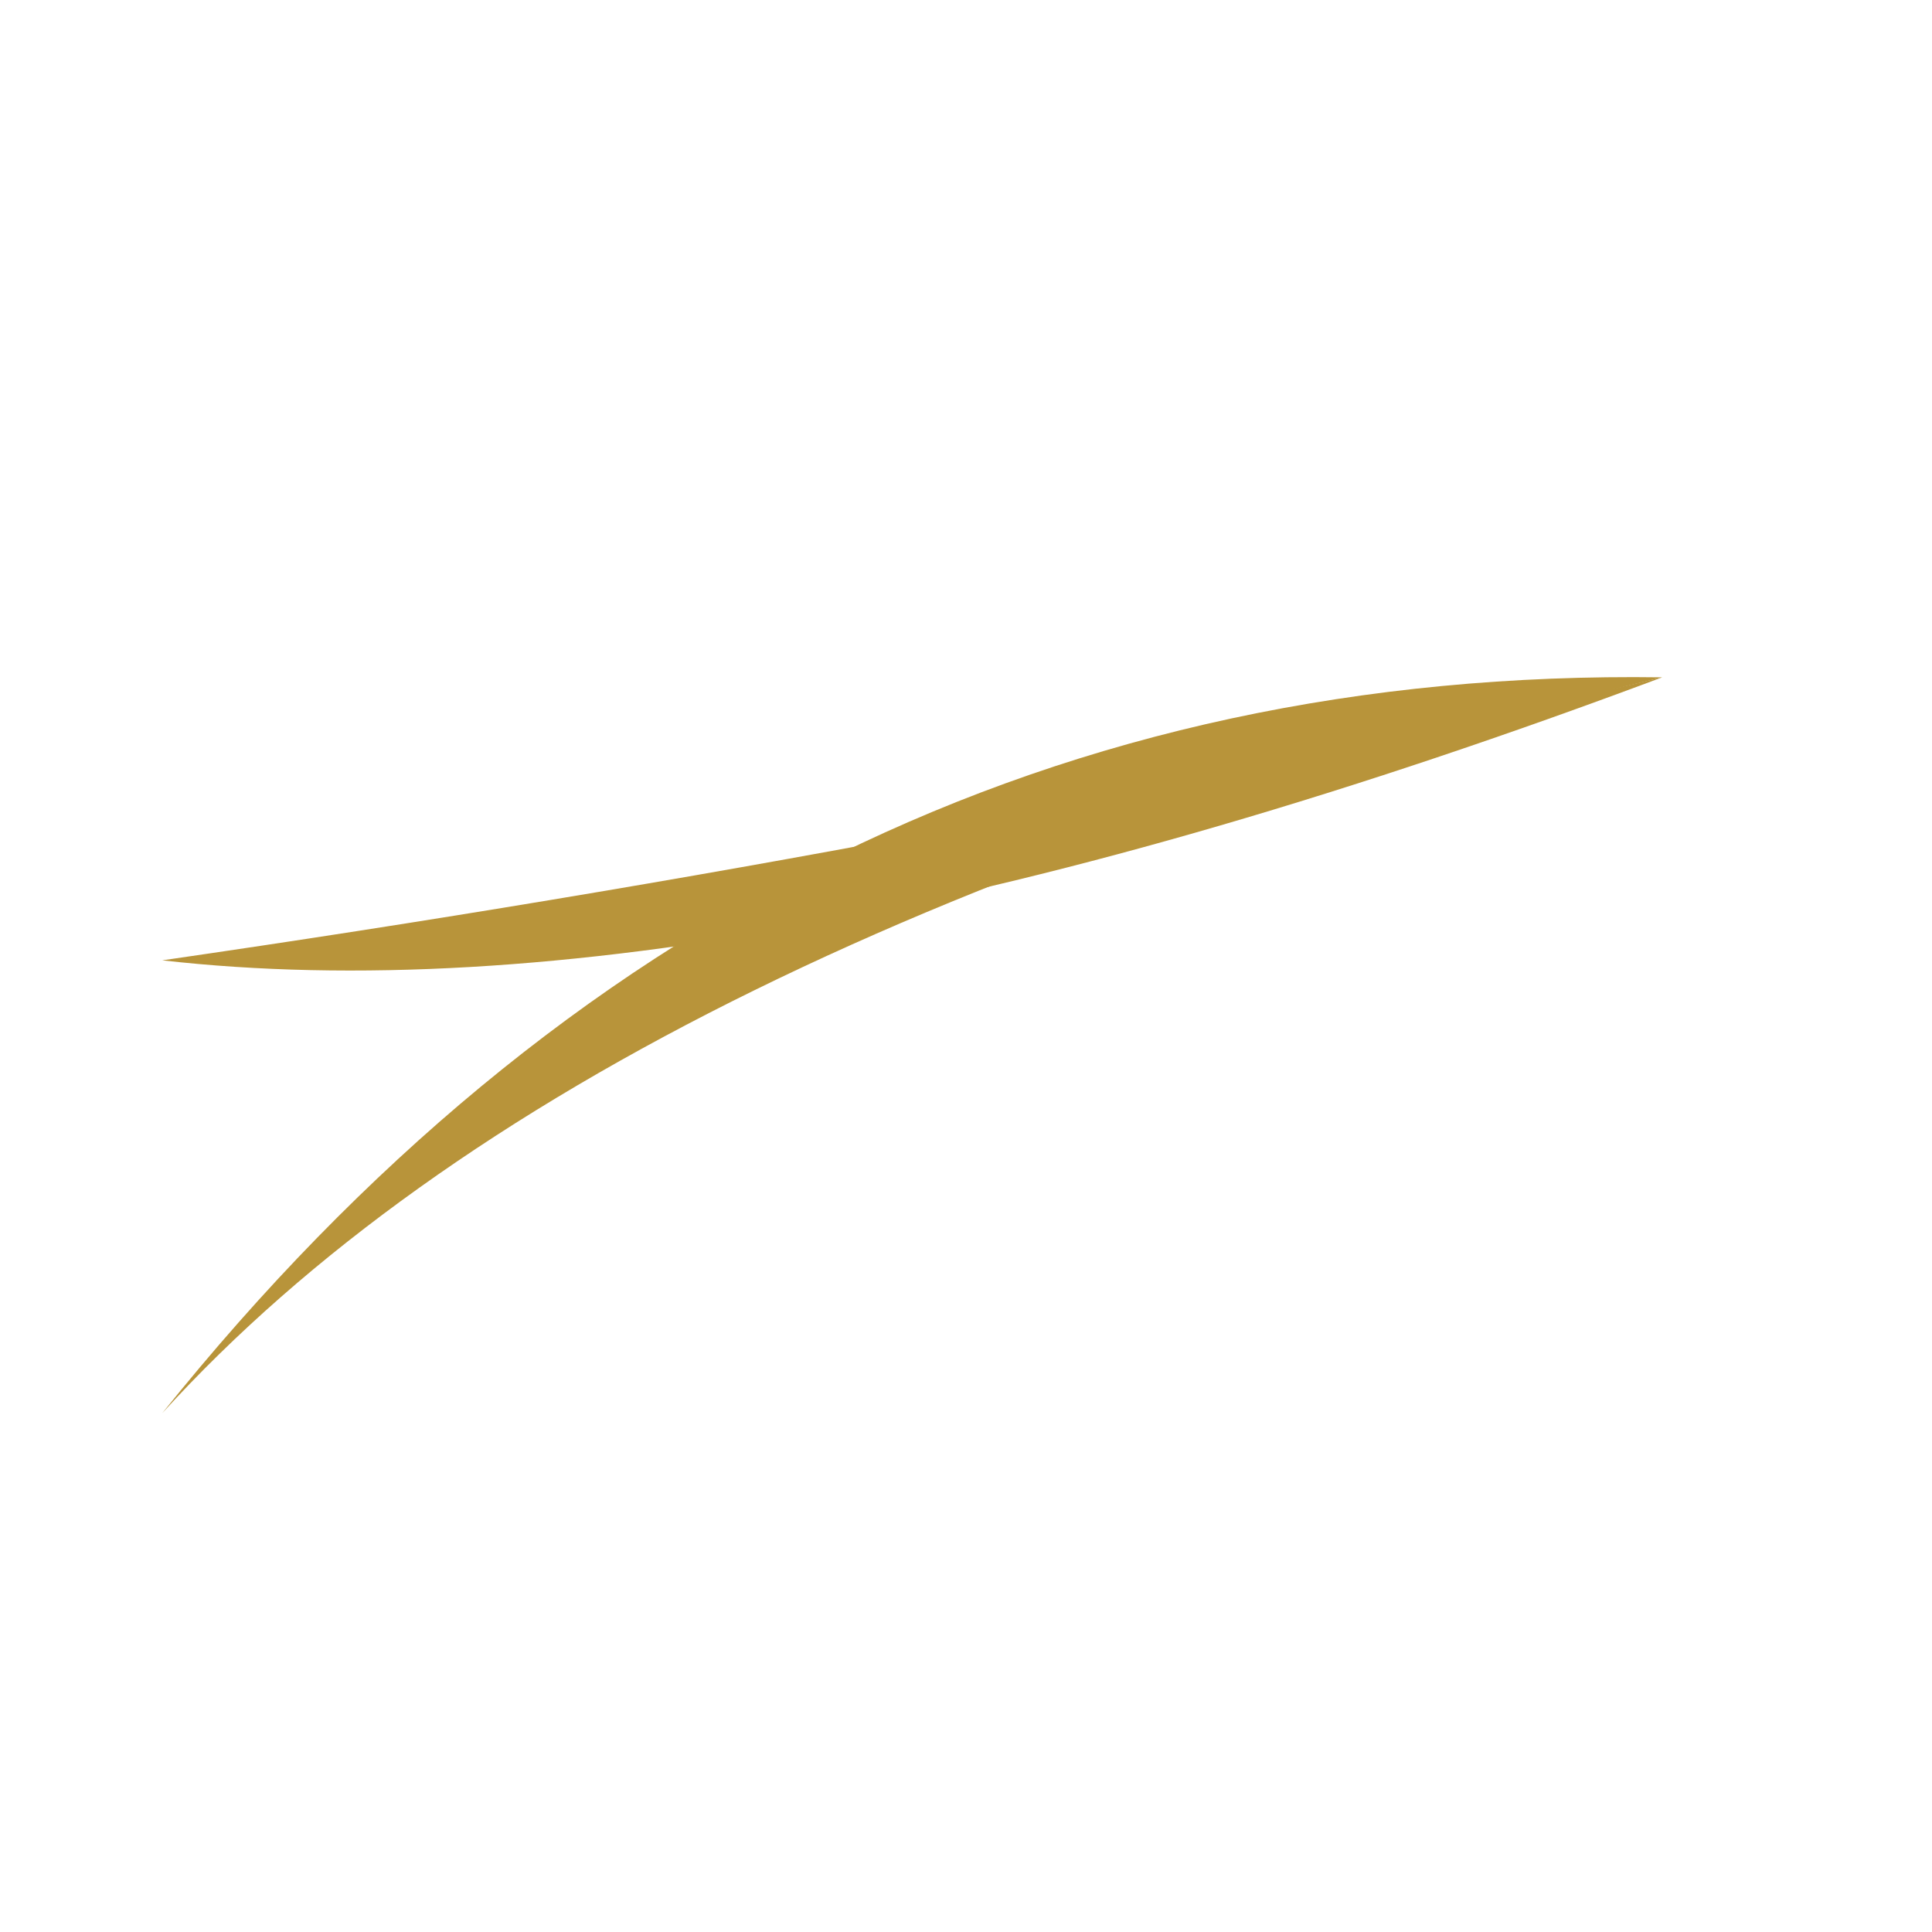
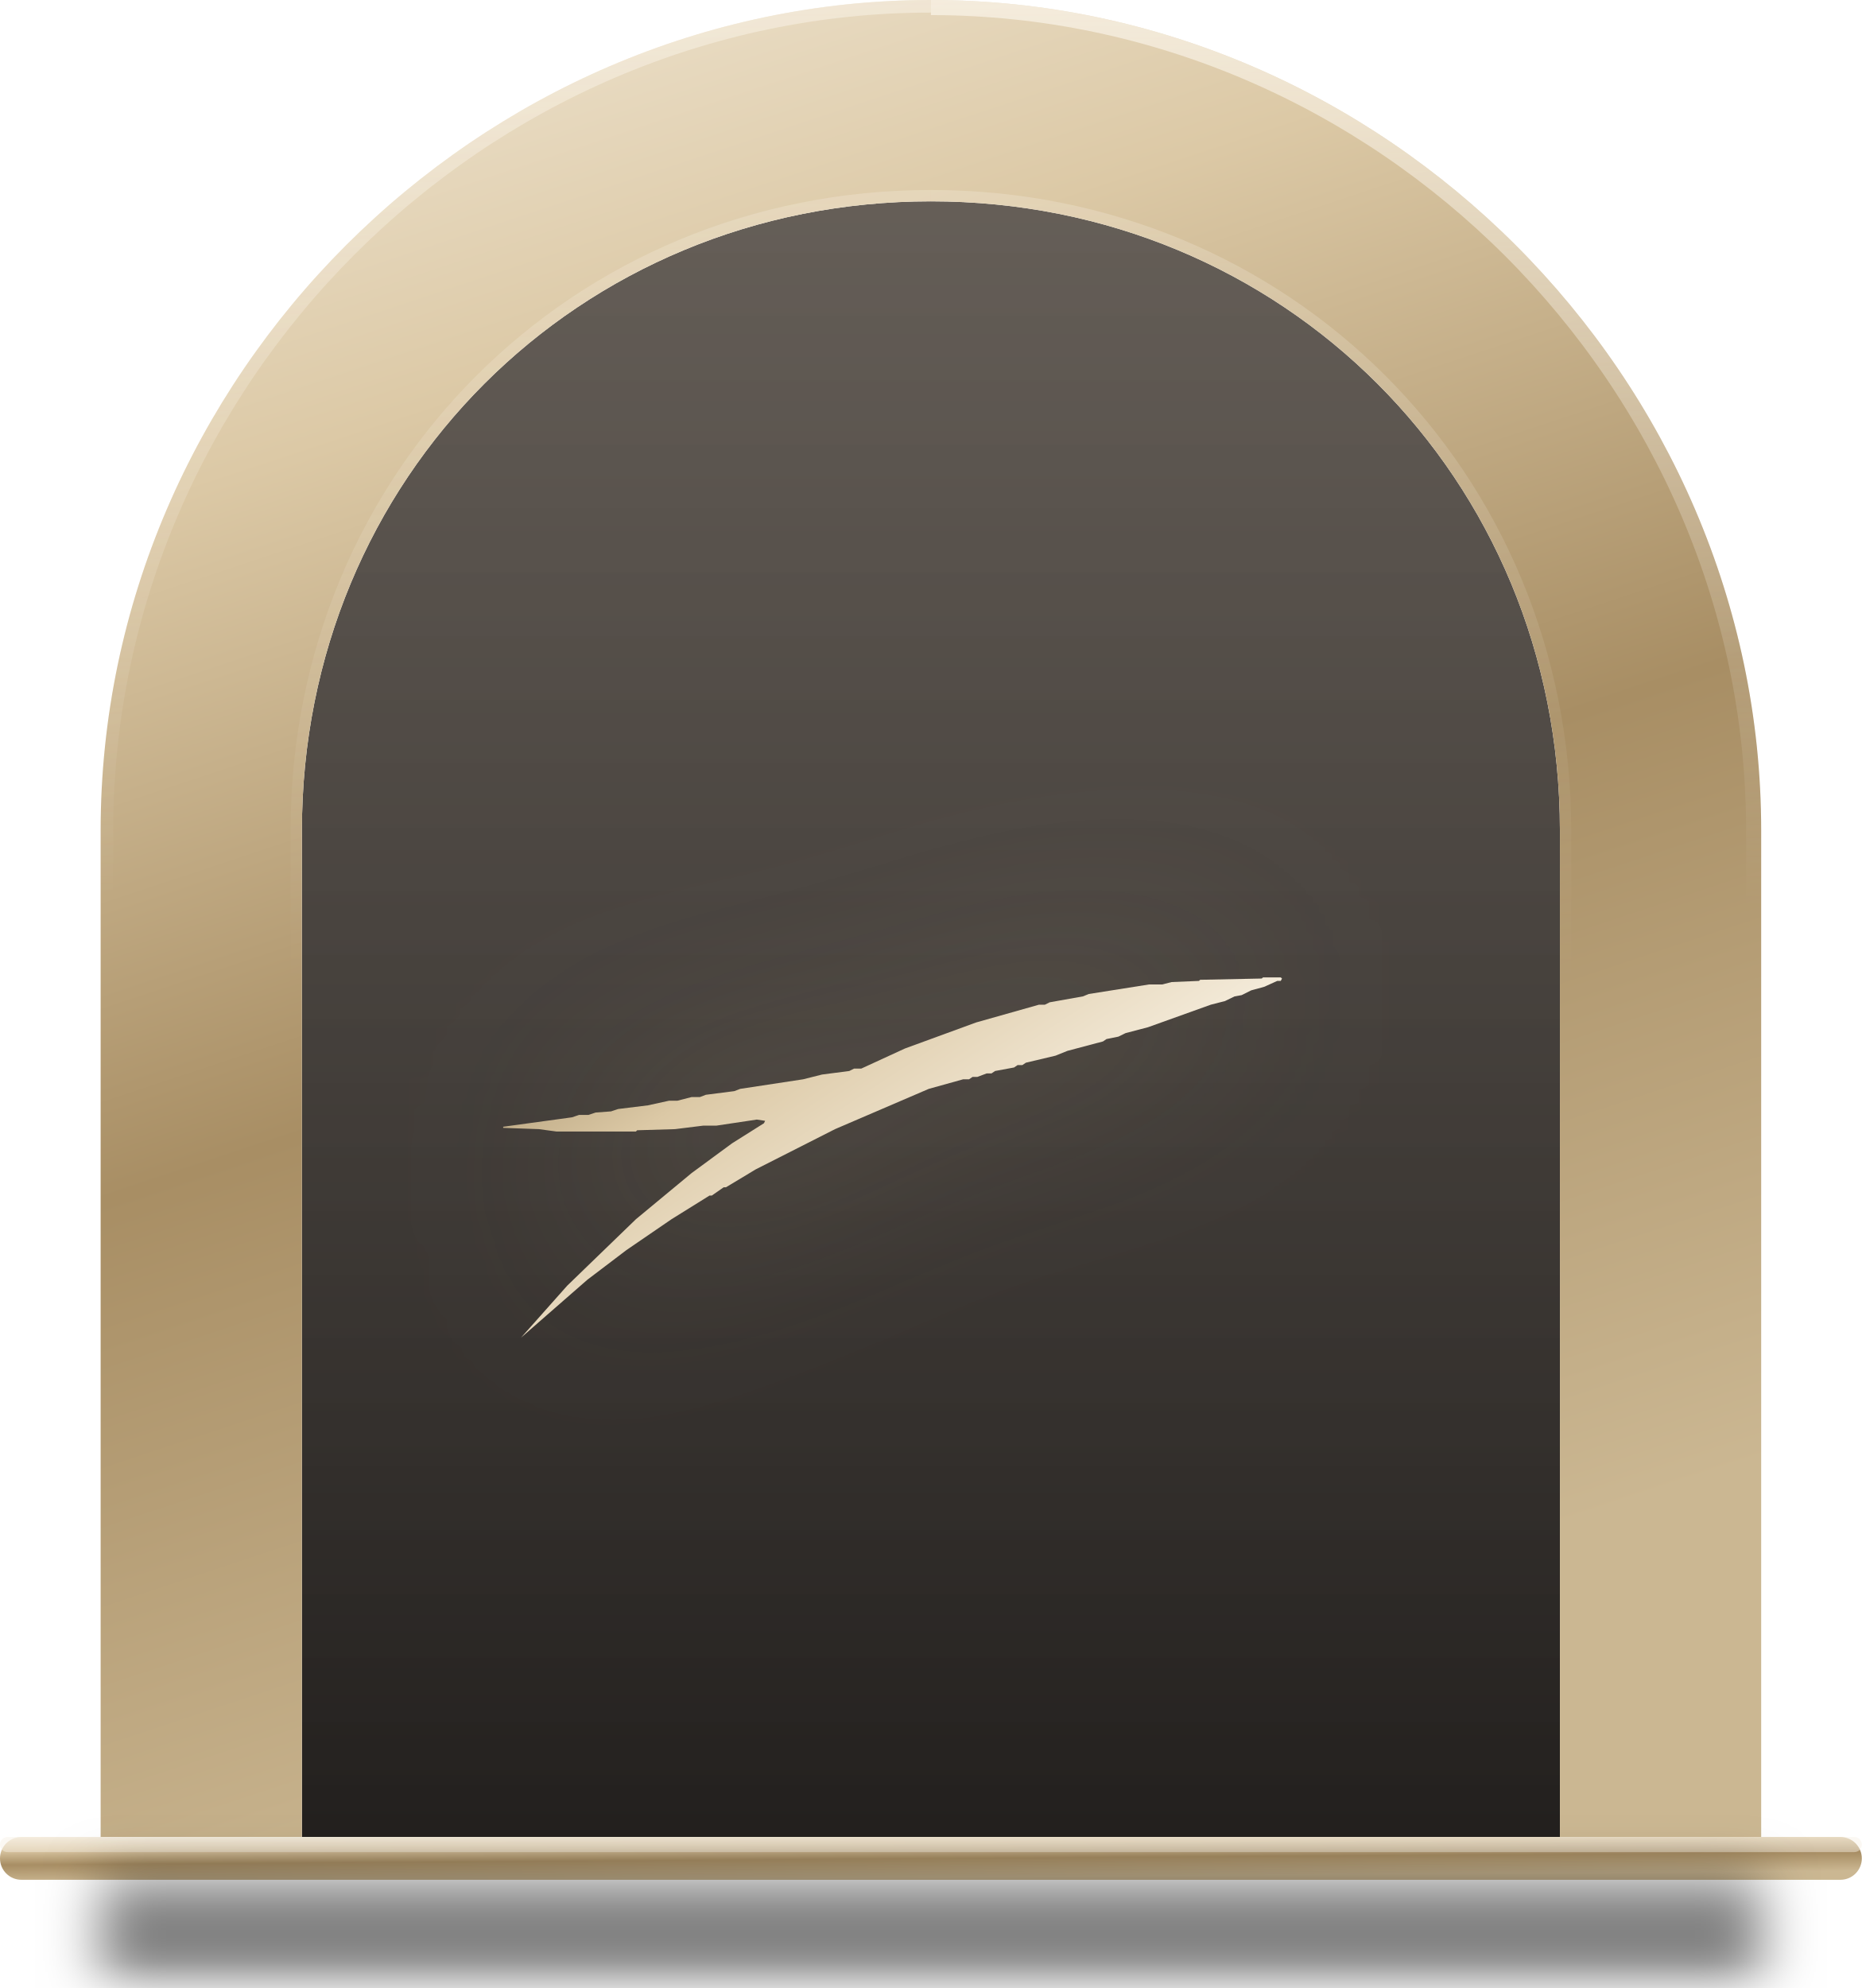
- <svg xmlns="http://www.w3.org/2000/svg" viewBox="0 0 512 512" width="512" height="512">
-   <path d="M43.0 374.5 Q158.4 247.7 440.5 179.5 Q202.1 176.1 43.0 374.5 Z" fill="#B8943A" opacity="1.0" />
-   <path d="M43.0 254.5 Q194.4 271.7 440.5 179.5 Q251.4 224.3 43.0 254.5 Z" fill="#B8943A" opacity="1.0" />
+ <svg xmlns="http://www.w3.org/2000/svg" viewBox="36 40 148 158" width="148" height="158">
+   <defs>
+     <linearGradient id="zemin" x1="0" y1="0" x2="0" y2="1">
+       <stop offset="0%" stop-color="#15120F" />
+       <stop offset="52%" stop-color="#0C0B0A" />
+       <stop offset="100%" stop-color="#080707" />
+     </linearGradient>
+     <radialGradient id="kadife" cx="50%" cy="32%" r="64%">
+       <stop offset="0%" stop-color="#D6C3A0" stop-opacity="0.14" />
+       <stop offset="100%" stop-color="#D6C3A0" stop-opacity="0" />
+     </radialGradient>
+     <linearGradient id="metal" x1="0" y1="0" x2="0.3" y2="1">
+       <stop offset="0%" stop-color="#F2E9D8" />
+       <stop offset="26%" stop-color="#DCC9A6" />
+       <stop offset="60%" stop-color="#A88E64" />
+       <stop offset="100%" stop-color="#CBB792" />
+     </linearGradient>
+     <linearGradient id="metal2" x1="0" y1="0" x2="1" y2="0.7">
+       <stop offset="0%" stop-color="#9C8760" />
+       <stop offset="32%" stop-color="#DCC9A6" />
+       <stop offset="68%" stop-color="#F4EBDA" />
+       <stop offset="100%" stop-color="#B49B70" />
+     </linearGradient>
+     <linearGradient id="ic" x1="0" y1="0" x2="0" y2="1">
+       <stop offset="0%" stop-color="#4A423A" stop-opacity="0.85" />
+       <stop offset="100%" stop-color="#171412" stop-opacity="0.95" />
+     </linearGradient>
+     <linearGradient id="isik" gradientUnits="userSpaceOnUse" x1="0" y1="36" x2="0" y2="112">
+       <stop offset="0%" stop-color="#FFFBF4" stop-opacity="0.62" />
+       <stop offset="55%" stop-color="#FFFBF4" stop-opacity="0.26" />
+       <stop offset="100%" stop-color="#FFFBF4" stop-opacity="0" />
+     </linearGradient>
+     <linearGradient id="isikIc" gradientUnits="userSpaceOnUse" x1="0" y1="52" x2="0" y2="118">
+       <stop offset="0%" stop-color="#FFFBF4" stop-opacity="0.22" />
+       <stop offset="100%" stop-color="#FFFBF4" stop-opacity="0" />
+     </linearGradient>
+     <clipPath id="kemerKirp">
+       <path d="M110 40 C146 40 176 70 176 106 L176 186 L160 186 L160 106 C160 78 138 56 110 56 C82 56 60 78 60 106 L60 186 L44 186 L44 106 C44 70 74 40 110 40 Z" />
+     </clipPath>
+     <filter id="yum" x="-60%" y="-60%" width="220%" height="220%">
+       <feGaussianBlur stdDeviation="8" />
+     </filter>
+     <filter id="haf" x="-60%" y="-60%" width="220%" height="220%">
+       <feGaussianBlur stdDeviation="2.2" />
+     </filter>
+   </defs>
+   <path d="M110 56 C138 56 160 78 160 106 L160 186 L60 186 L60 106 C60 78 82 56 110 56 Z" fill="url(#ic)" />
+   <path d="M 137.91,117.77 L 137.81,117.68 L 136.40,117.68 L 136.30,117.77 L 131.40,117.87 L 131.31,117.96 L 129.14,118.05 L 128.39,118.24 L 127.35,118.24 L 122.55,119.00 L 122.08,119.19 L 119.44,119.66 L 119.06,119.85 L 118.59,119.85 L 113.60,121.26 L 107.94,123.33 L 104.46,124.93 L 103.89,124.93 L 103.51,125.12 L 101.35,125.40 L 99.84,125.78 L 94.84,126.54 L 94.37,126.72 L 92.11,127.01 L 91.64,127.19 L 90.98,127.19 L 89.85,127.48 L 89.19,127.48 L 87.50,127.85 L 85.14,128.14 L 84.57,128.33 L 83.35,128.42 L 82.78,128.61 L 82.03,128.61 L 81.47,128.80 L 76.00,129.55 L 76.00,129.64 L 78.83,129.74 L 80.24,129.93 L 86.55,129.93 L 86.65,129.83 L 89.66,129.74 L 91.92,129.46 L 92.96,129.46 L 96.16,128.98 L 96.82,129.08 L 96.73,129.27 L 94.19,130.87 L 90.98,133.23 L 86.55,136.90 L 81.09,142.18 L 77.41,146.32 L 82.69,141.71 L 85.80,139.35 L 89.38,136.90 L 92.40,135.02 L 92.58,135.02 L 93.53,134.36 L 93.71,134.36 L 96.07,132.94 L 102.38,129.74 L 109.83,126.54 L 112.56,125.78 L 113.03,125.78 L 113.31,125.59 L 113.69,125.59 L 114.44,125.31 L 114.82,125.31 L 115.10,125.12 L 116.61,124.84 L 116.89,124.65 L 117.27,124.65 L 117.55,124.46 L 119.91,123.90 L 120.85,123.52 L 123.68,122.77 L 123.96,122.58 L 124.90,122.39 L 125.47,122.11 L 127.26,121.64 L 132.25,119.85 L 133.38,119.56 L 134.14,119.19 L 134.70,119.09 L 135.46,118.71 L 136.49,118.43 L 137.53,117.96 L 137.81,117.96 Z" fill="#D6C3A0" opacity="0.30" filter="url(#yum)" />
+   <path d="M 137.91,117.77 L 137.81,117.68 L 136.40,117.68 L 136.30,117.77 L 131.40,117.87 L 131.31,117.96 L 129.14,118.05 L 128.39,118.24 L 127.35,118.24 L 122.55,119.00 L 122.08,119.19 L 119.44,119.66 L 119.06,119.85 L 118.59,119.85 L 113.60,121.26 L 107.94,123.33 L 104.46,124.93 L 103.89,124.93 L 103.51,125.12 L 101.35,125.40 L 99.84,125.78 L 94.84,126.54 L 94.37,126.72 L 92.11,127.01 L 91.64,127.19 L 90.98,127.19 L 89.85,127.48 L 89.19,127.48 L 87.50,127.85 L 85.14,128.14 L 84.57,128.33 L 83.35,128.42 L 82.78,128.61 L 82.03,128.61 L 81.47,128.80 L 76.00,129.55 L 76.00,129.64 L 78.83,129.74 L 80.24,129.93 L 86.55,129.93 L 86.65,129.83 L 89.66,129.74 L 91.92,129.46 L 92.96,129.46 L 96.16,128.98 L 96.82,129.08 L 96.73,129.27 L 94.19,130.87 L 90.98,133.23 L 86.55,136.90 L 81.09,142.18 L 77.41,146.32 L 82.69,141.71 L 85.80,139.35 L 89.38,136.90 L 92.40,135.02 L 92.58,135.02 L 93.53,134.36 L 93.71,134.36 L 96.07,132.94 L 102.38,129.74 L 109.83,126.54 L 112.56,125.78 L 113.03,125.78 L 113.31,125.59 L 113.69,125.59 L 114.44,125.31 L 114.82,125.31 L 115.10,125.12 L 116.61,124.84 L 116.89,124.65 L 117.27,124.65 L 117.55,124.46 L 119.91,123.90 L 120.85,123.52 L 123.68,122.77 L 123.96,122.58 L 124.90,122.39 L 125.47,122.11 L 127.26,121.64 L 132.25,119.85 L 133.38,119.56 L 134.14,119.19 L 134.70,119.09 L 135.46,118.71 L 136.49,118.43 L 137.53,117.96 L 137.81,117.96 Z" fill="url(#metal2)" />
+   <path d="M110 40 C146 40 176 70 176 106 L176 186 L160 186 L160 106 C160 78 138 56 110 56 C82 56 60 78 60 106 L60 186 L44 186 L44 106 C44 70 74 40 110 40 Z" fill="url(#metal)" />
+   <g clip-path="url(#kemerKirp)">
+     <path d="M110 40 C146 40 176 70 176 106 L176 186" fill="none" stroke="url(#isik)" stroke-width="2.4" />
+     <path d="M110 40 C74 40 44 70 44 106 L44 186" fill="none" stroke="url(#isik)" stroke-width="2.0" opacity="0.7" />
+     <path d="M110 56 C138 56 160 78 160 106 L160 186" fill="none" stroke="url(#isikIc)" stroke-width="1.8" />
+     <path d="M110 56 C82 56 60 78 60 106 L60 186" fill="none" stroke="url(#isikIc)" stroke-width="1.8" />
+   </g>
+   <rect x="36" y="186" width="148" height="3.4" rx="1.7" fill="url(#metal)" />
+   <rect x="36" y="186" width="148" height="1.2" rx="0.6" fill="rgba(246,240,229,0.45)" />
+   <path d="M44 189.4 L176 189.4 L176 198 L44 198 Z" fill="#000" opacity="0.5" filter="url(#haf)" />
</svg>
